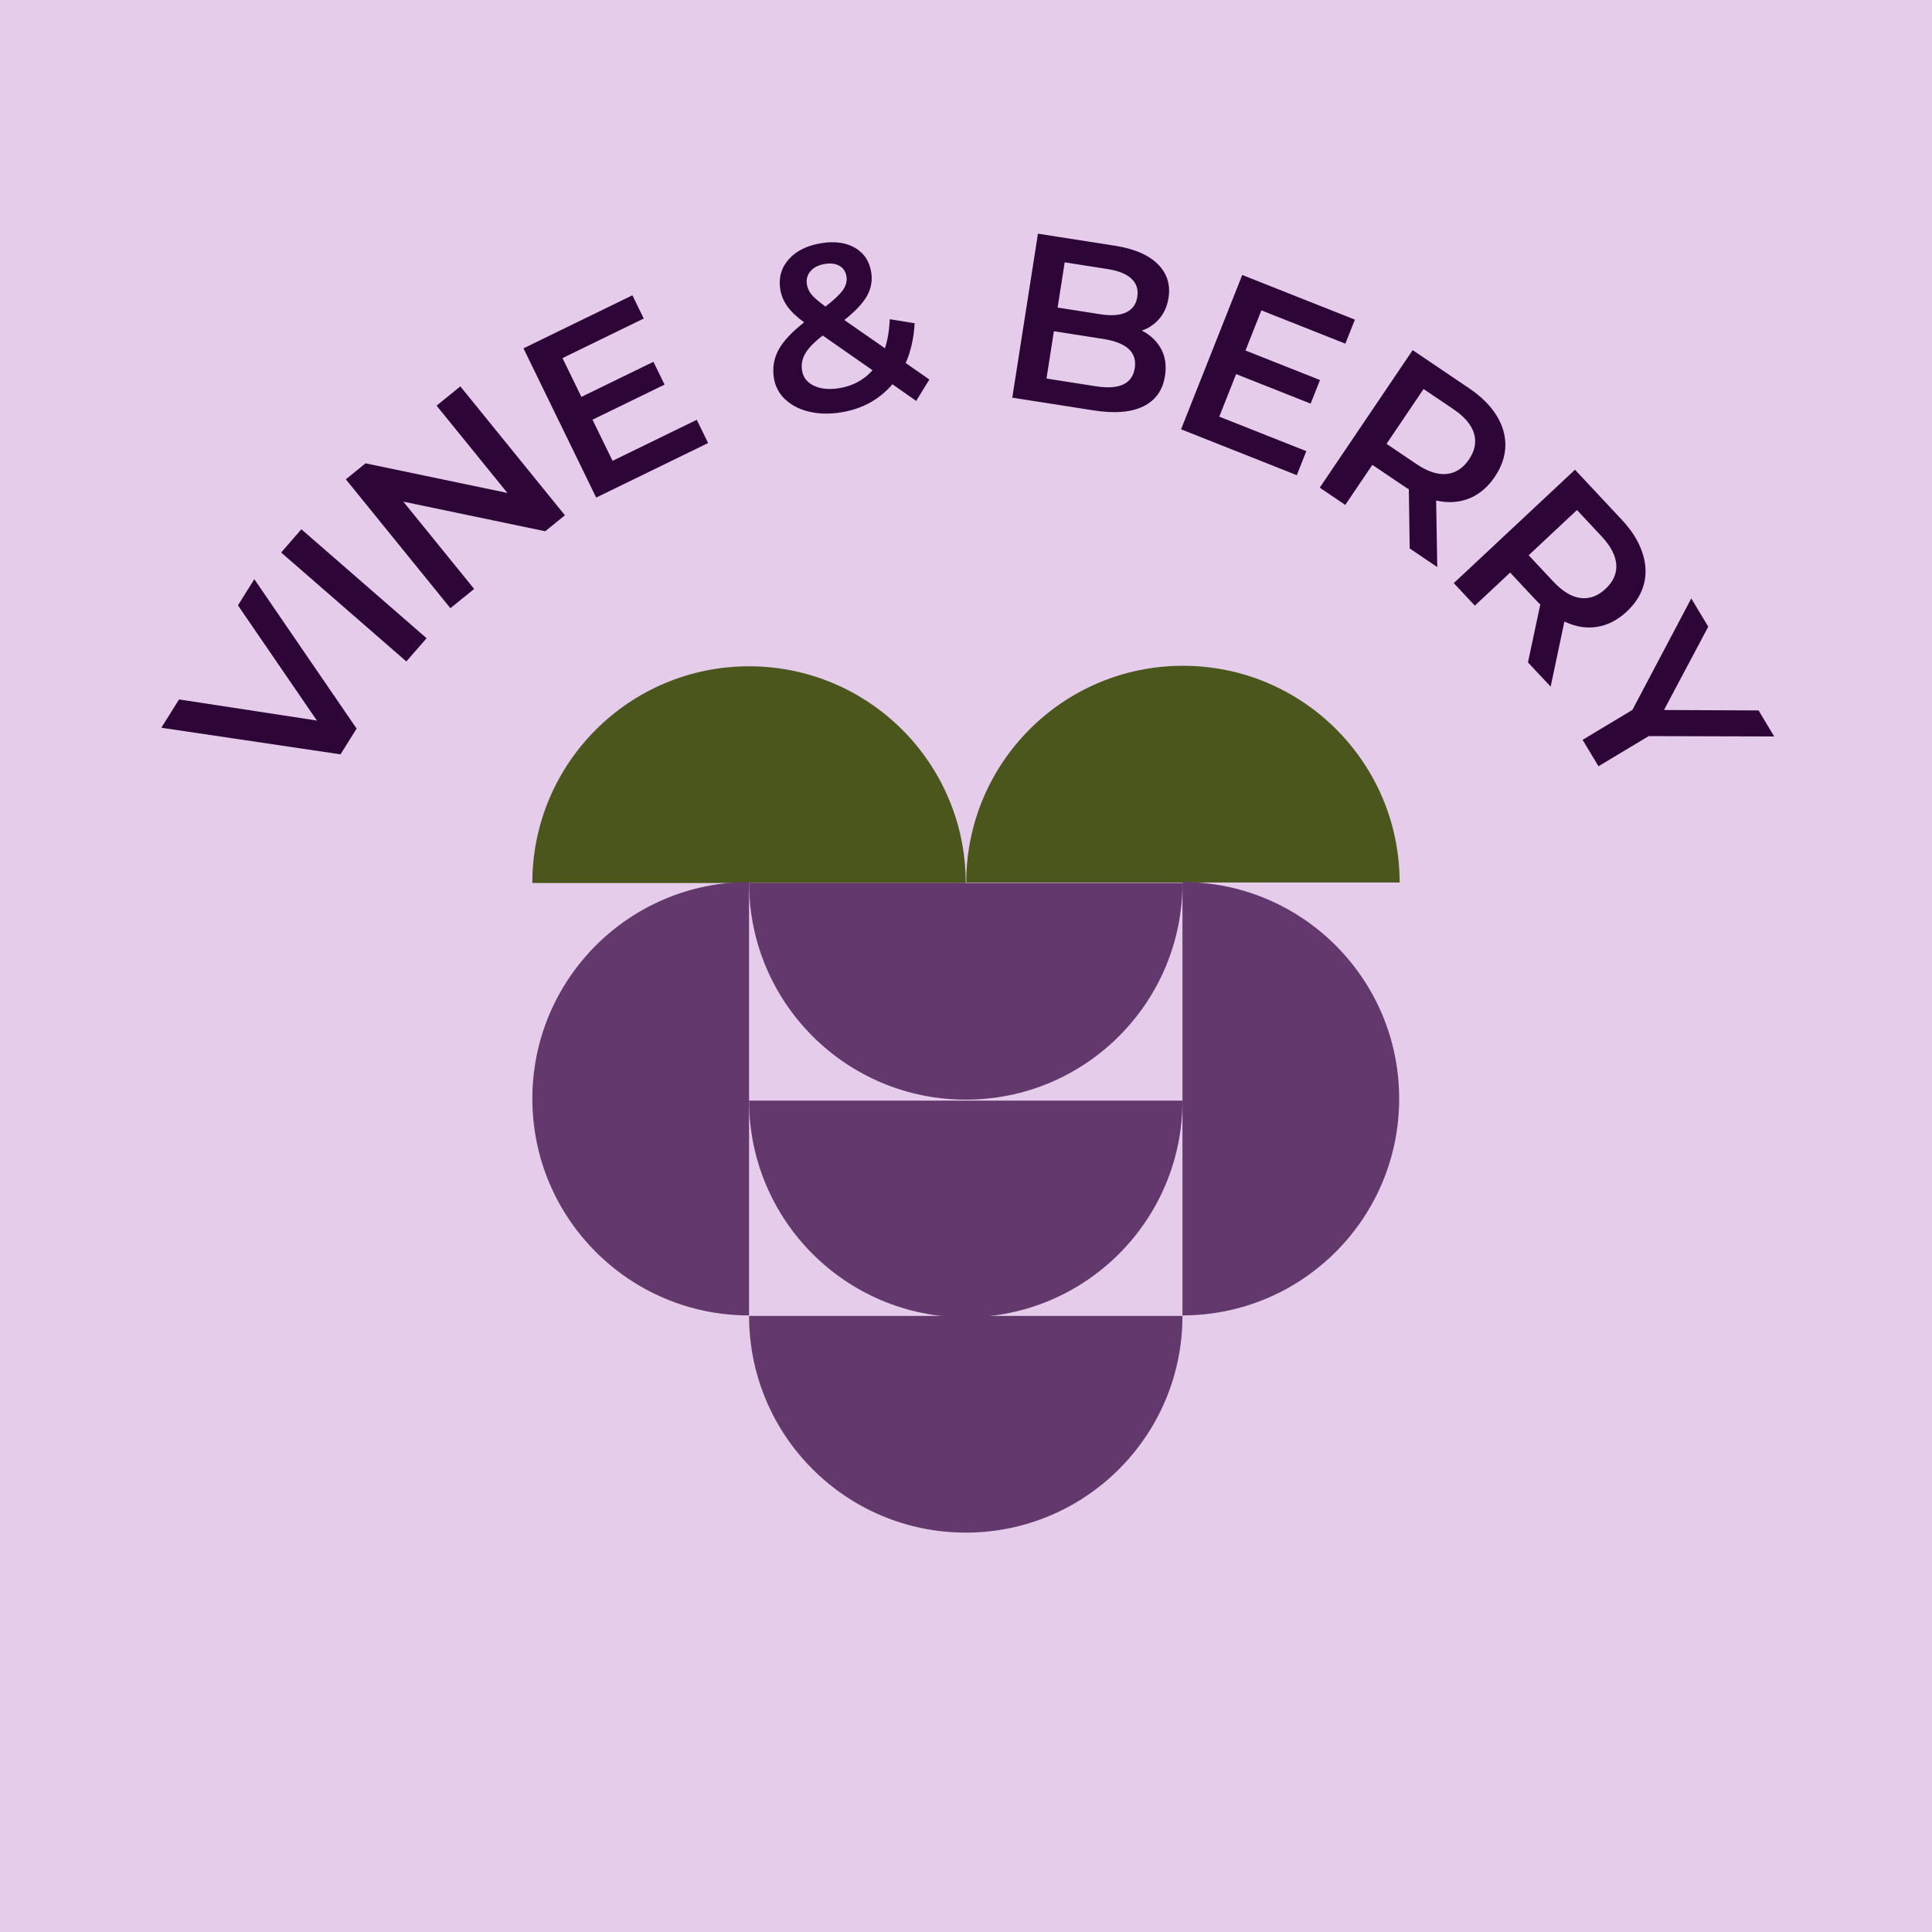
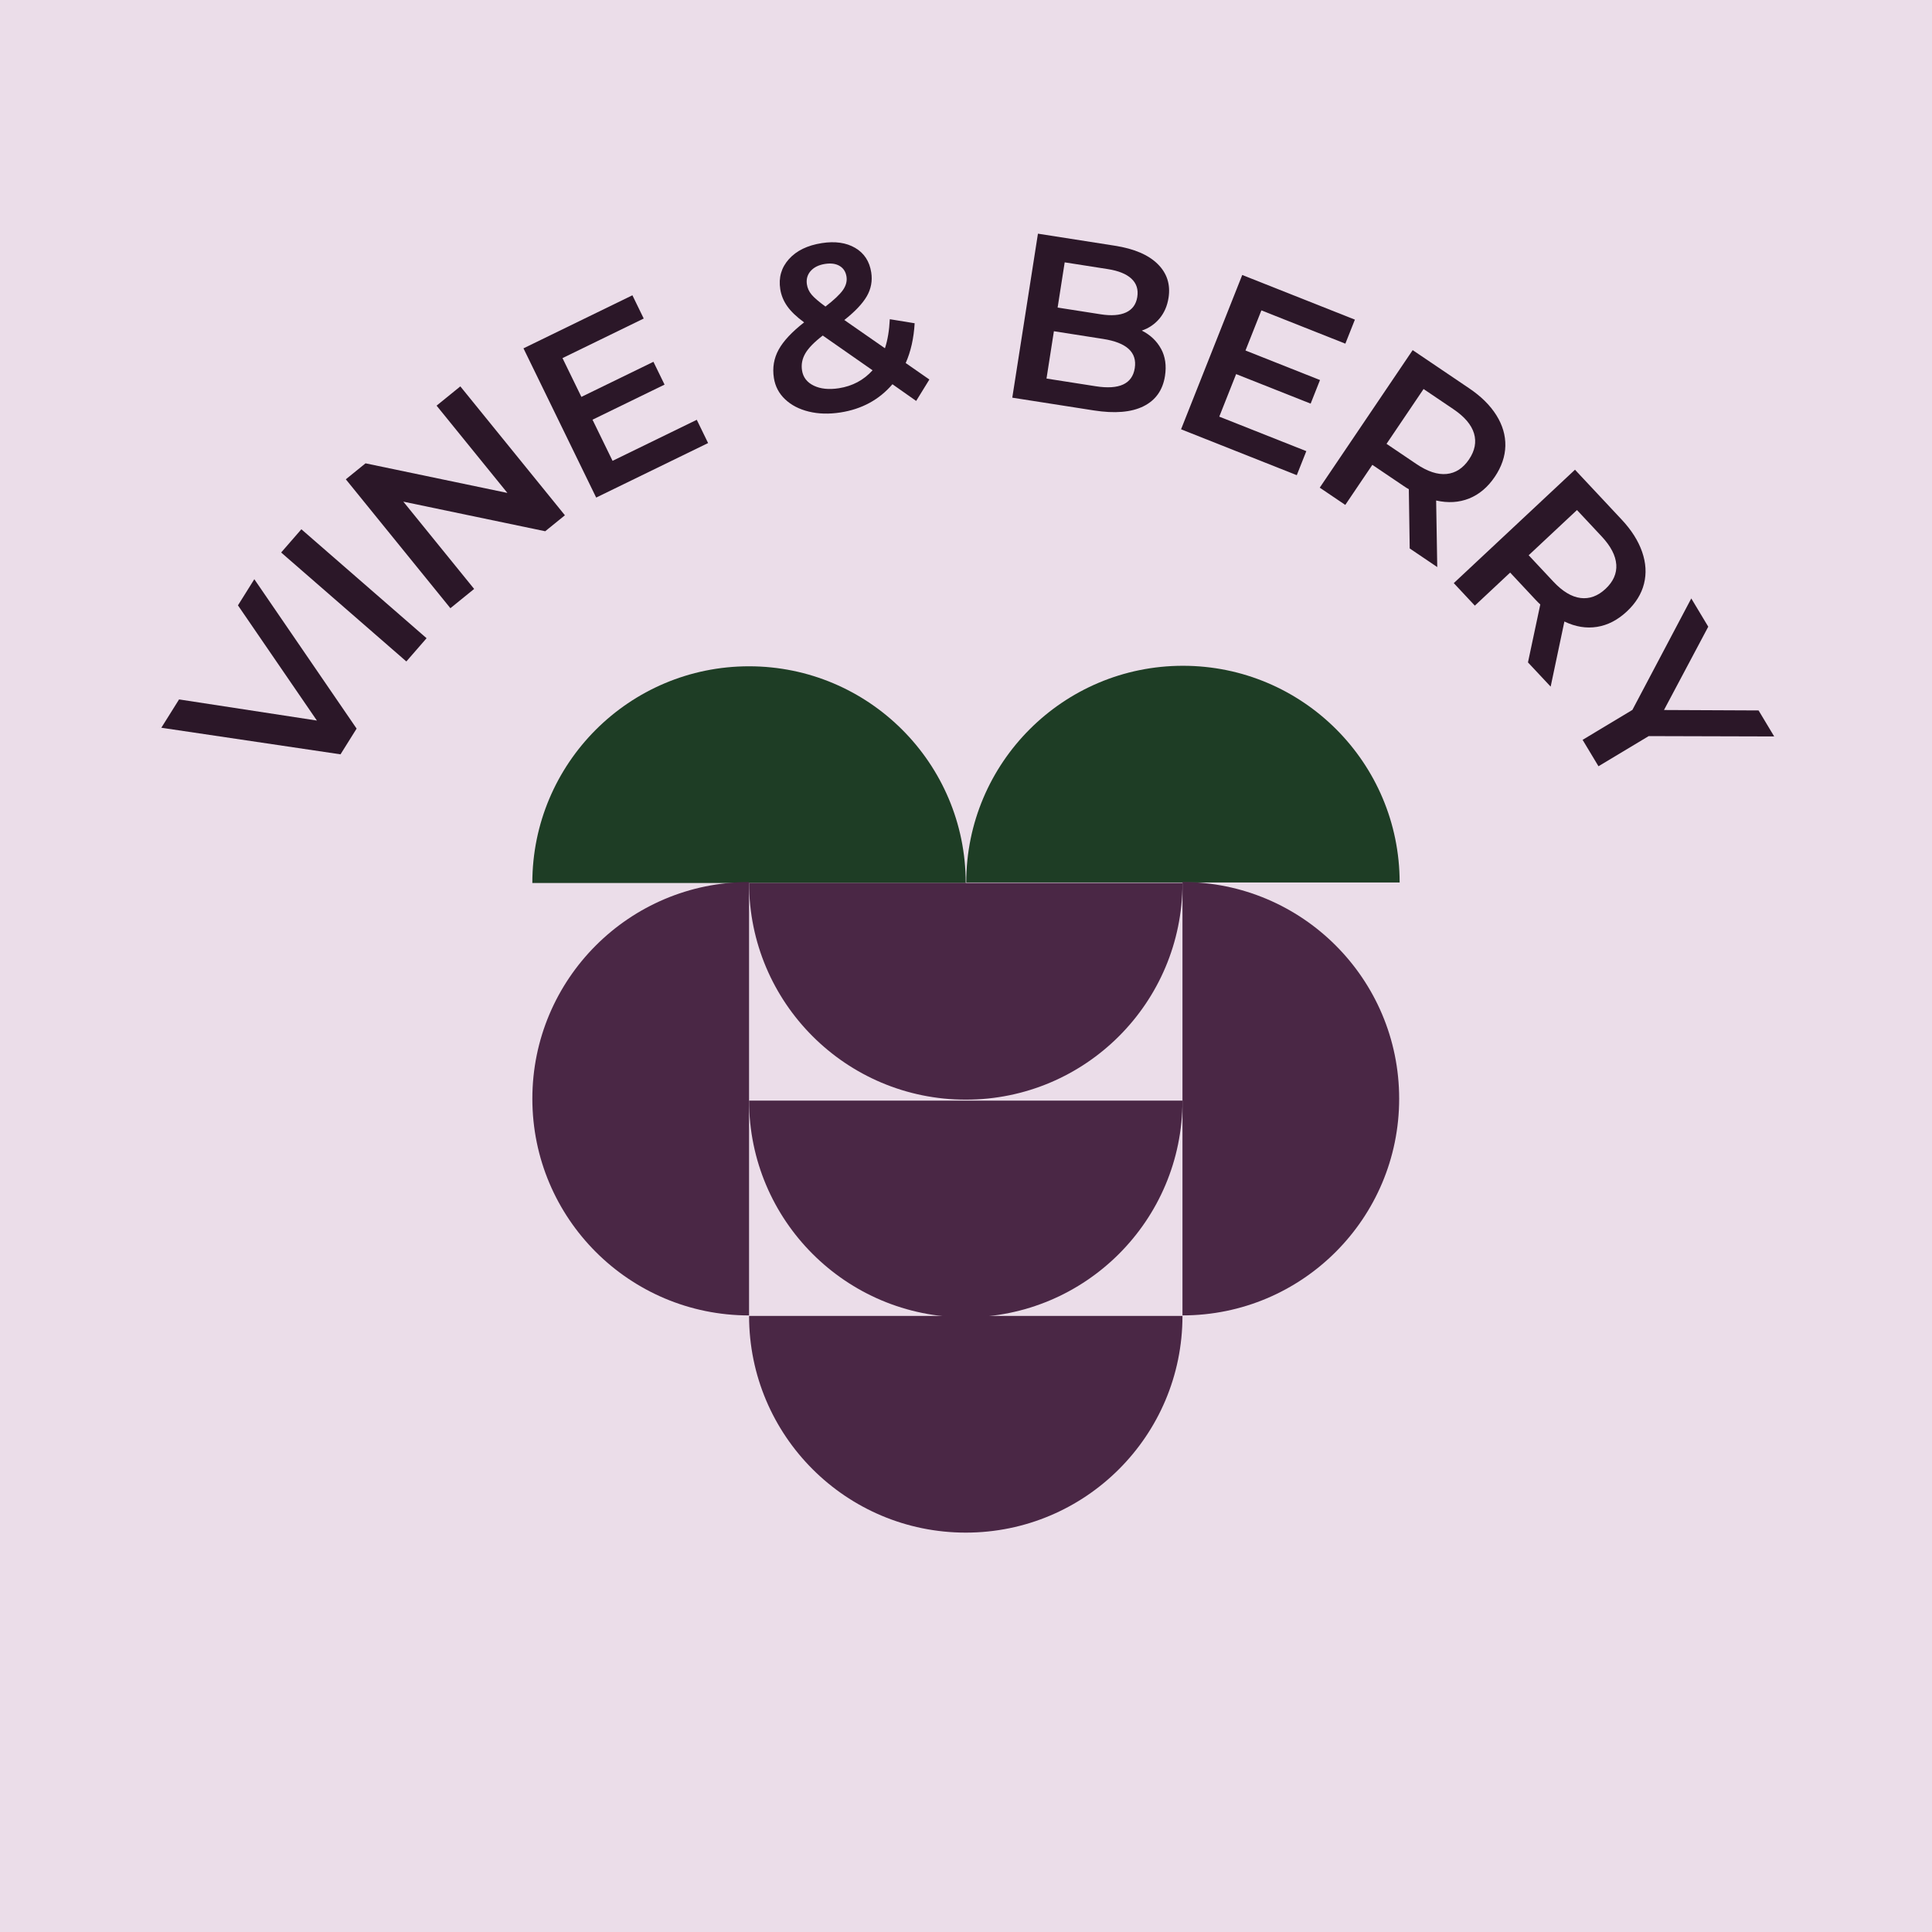
<svg xmlns="http://www.w3.org/2000/svg" id="Day_17" viewBox="0 0 768 768">
  <defs>
-     <style>.cls-1{fill:#e4ccea;}.cls-2{fill:#63396d;}.cls-3{fill:#2d0637;}.cls-4{fill:#4a561b;}</style>
+     <style>.cls-1{fill:#ebdde9;}.cls-2{fill:#1e3d25;}.cls-3{fill:#2b1728;}.cls-4{fill:#4a2745;}</style>
  </defs>
  <rect class="cls-1" x="0" width="768" height="768" />
  <g>
    <g>
-       <path class="cls-4" d="M556.39,350.8h-172.29c0-47.58,38.56-86.14,86.14-86.14,47.58,0,86.14,38.56,86.14,86.14Z" />
-       <path class="cls-4" d="M383.9,351H211.61c0-47.58,38.56-86.14,86.14-86.14,47.58,0,86.14,38.56,86.14,86.14Z" />
-       <path class="cls-2" d="M470.05,522.9v-172.29c47.58,0,86.14,38.56,86.14,86.14,0,47.58-38.56,86.14-86.14,86.14Z" />
-       <path class="cls-2" d="M297.76,350.61v172.29c-47.58,0-86.14-38.56-86.14-86.14s38.56-86.14,86.14-86.14Z" />
-       <path class="cls-2" d="M297.76,350.99h172.29c0,47.58-38.56,86.14-86.14,86.14-47.58,0-86.14-38.56-86.14-86.14Z" />
-       <path class="cls-2" d="M297.76,437.52h172.29c0,47.58-38.56,86.14-86.14,86.14-47.58,0-86.14-38.56-86.14-86.14Z" />
-       <path class="cls-2" d="M297.76,523.1h172.29c0,47.58-38.56,86.14-86.14,86.14-47.58,0-86.14-38.56-86.14-86.14Z" />
+       <path class="cls-2" d="M556.39,350.8h-172.29c0-47.58,38.56-86.14,86.14-86.14,47.58,0,86.14,38.56,86.14,86.14Z" />
+       <path class="cls-2" d="M383.9,351H211.61c0-47.58,38.56-86.14,86.14-86.14,47.58,0,86.14,38.56,86.14,86.14Z" />
+       <path class="cls-4" d="M470.05,522.9v-172.29c47.58,0,86.14,38.56,86.14,86.14,0,47.58-38.56,86.14-86.14,86.14Z" />
+       <path class="cls-4" d="M297.76,350.61v172.29c-47.58,0-86.14-38.56-86.14-86.14s38.56-86.14,86.14-86.14Z" />
+       <path class="cls-4" d="M297.76,350.99h172.29c0,47.58-38.56,86.14-86.14,86.14-47.58,0-86.14-38.56-86.14-86.14Z" />
+       <path class="cls-4" d="M297.76,437.52h172.29c0,47.58-38.56,86.14-86.14,86.14-47.58,0-86.14-38.56-86.14-86.14Z" />
+       <path class="cls-4" d="M297.76,523.1h172.29c0,47.58-38.56,86.14-86.14,86.14-47.58,0-86.14-38.56-86.14-86.14Z" />
    </g>
    <g>
      <path class="cls-3" d="M101.1,230.25l40.66,59.38-6.4,10.23-71.23-10.57,7.05-11.26,54.79,8.4-31.38-45.79,6.5-10.39Z" />
      <path class="cls-3" d="M111.76,219.63l8.04-9.24,49.77,43.31-8.04,9.24-49.77-43.31Z" />
      <path class="cls-3" d="M182.99,153.59l41.57,51.24-7.83,6.35-56.4-11.77,28.15,34.7-9.44,7.66-41.57-51.24,7.83-6.35,56.4,11.77-28.15-34.7,9.44-7.66Z" />
      <path class="cls-3" d="M276.98,166.88l4.5,9.24-44.49,21.67-28.9-59.32,43.3-21.09,4.5,9.24-32.29,15.73,7.51,15.42,28.64-13.95,4.42,9.07-28.64,13.95,7.97,16.35,33.47-16.31Z" />
      <path class="cls-3" d="M364.19,159.38l-9.43-6.64c-5.28,6.16-12.17,9.9-20.67,11.22-4.53,.7-8.72,.59-12.55-.34-3.83-.93-6.98-2.56-9.44-4.88-2.46-2.32-3.95-5.16-4.47-8.51-.63-4.04,0-7.77,1.88-11.21,1.88-3.44,5.26-7.06,10.14-10.87-3.01-2.2-5.25-4.35-6.72-6.44-1.47-2.09-2.39-4.35-2.77-6.77-.71-4.59,.43-8.57,3.44-11.93,3.01-3.36,7.37-5.48,13.08-6.37,5.28-.82,9.7-.19,13.27,1.9,3.57,2.09,5.69,5.33,6.38,9.74,.52,3.35-.06,6.5-1.73,9.43-1.68,2.93-4.67,6.1-8.97,9.5l16.15,11.23c1.08-3.28,1.72-7.14,1.93-11.55l9.88,1.61c-.35,5.97-1.53,11.24-3.56,15.81l9.41,6.55-5.26,8.54Zm-17.34-12.19l-19.79-13.81c-3.41,2.63-5.73,5.01-6.95,7.14-1.23,2.13-1.66,4.38-1.29,6.73,.42,2.73,1.98,4.75,4.66,6.05,2.68,1.3,6.01,1.64,9.98,1.03,5.4-.84,9.87-3.22,13.39-7.13Zm-24.63-39.44c-1.29,1.5-1.78,3.28-1.46,5.33,.23,1.49,.85,2.84,1.87,4.05,1.01,1.21,2.85,2.79,5.5,4.73,3.41-2.63,5.72-4.81,6.95-6.56,1.22-1.75,1.69-3.52,1.42-5.32-.3-1.92-1.2-3.34-2.71-4.25-1.51-.91-3.44-1.18-5.8-.82-2.55,.4-4.47,1.35-5.76,2.85Z" />
      <path class="cls-3" d="M461.54,138.66c1.68,3.09,2.2,6.69,1.56,10.79-.88,5.65-3.74,9.67-8.57,12.06-4.83,2.39-11.4,2.94-19.72,1.64l-32.41-5.07,10.2-65.19,30.54,4.78c7.7,1.2,13.39,3.64,17.08,7.3,3.69,3.66,5.12,8.13,4.29,13.41-.5,3.23-1.7,5.97-3.57,8.22-1.88,2.25-4.23,3.85-7.05,4.81,3.42,1.74,5.96,4.16,7.64,7.25Zm-10.45,7.67c.98-6.27-3.22-10.14-12.59-11.6l-19.56-3.06-2.94,18.81,19.56,3.06c9.37,1.47,14.55-.93,15.53-7.21Zm-27.86-42.04l-2.81,17.97,17.14,2.68c4.22,.66,7.58,.41,10.09-.76,2.5-1.17,3.98-3.21,4.44-6.13,.47-2.98-.32-5.41-2.34-7.28-2.03-1.88-5.15-3.14-9.38-3.8l-17.13-2.68Z" />
      <path class="cls-3" d="M519.28,179.34l-3.79,9.55-46-18.24,24.32-61.34,44.78,17.75-3.79,9.55-33.38-13.23-6.32,15.95,29.62,11.74-3.72,9.38-29.62-11.74-6.7,16.91,34.61,13.72Z" />
      <path class="cls-3" d="M560.38,218.03l-.35-23.56c-.5-.26-1.22-.71-2.16-1.35l-12.34-8.34-10.76,15.93-10.15-6.86,36.94-54.67,22.49,15.2c4.74,3.2,8.34,6.77,10.8,10.71,2.46,3.94,3.64,8,3.55,12.18-.1,4.18-1.5,8.28-4.21,12.29-2.78,4.11-6.17,6.98-10.18,8.59-4.01,1.61-8.38,1.88-13.12,.81l.44,26.46-10.93-7.39Zm25.56-45.75c-1.03-3.42-3.75-6.63-8.18-9.62l-11.87-8.02-14.72,21.79,11.87,8.02c4.42,2.99,8.42,4.31,12,3.96,3.57-.35,6.54-2.27,8.9-5.76,2.36-3.49,3.02-6.94,2-10.37Z" />
      <path class="cls-3" d="M607.39,263.32l4.9-23.04c-.43-.37-1.03-.97-1.81-1.79l-10.17-10.88-14.04,13.14-8.37-8.95,48.18-45.08,18.55,19.82c3.91,4.17,6.62,8.46,8.14,12.84,1.52,4.39,1.77,8.61,.75,12.66-1.02,4.06-3.3,7.74-6.84,11.04-3.63,3.39-7.57,5.43-11.84,6.11-4.27,.68-8.59-.03-12.97-2.13l-5.46,25.89-9.02-9.64Zm35.1-38.91c-.24-3.56-2.18-7.3-5.83-11.2l-9.79-10.46-19.2,17.97,9.79,10.46c3.65,3.9,7.25,6.08,10.82,6.53,3.56,.45,6.88-.76,9.96-3.64,3.07-2.88,4.49-6.1,4.26-9.66Z" />
      <path class="cls-3" d="M655.38,292.61l-19.96,11.99-6.31-10.5,19.79-11.9,23.41-44.31,6.75,11.23-17.6,33.12,37.6,.17,6.21,10.34-49.9-.14Z" />
    </g>
  </g>
</svg>
